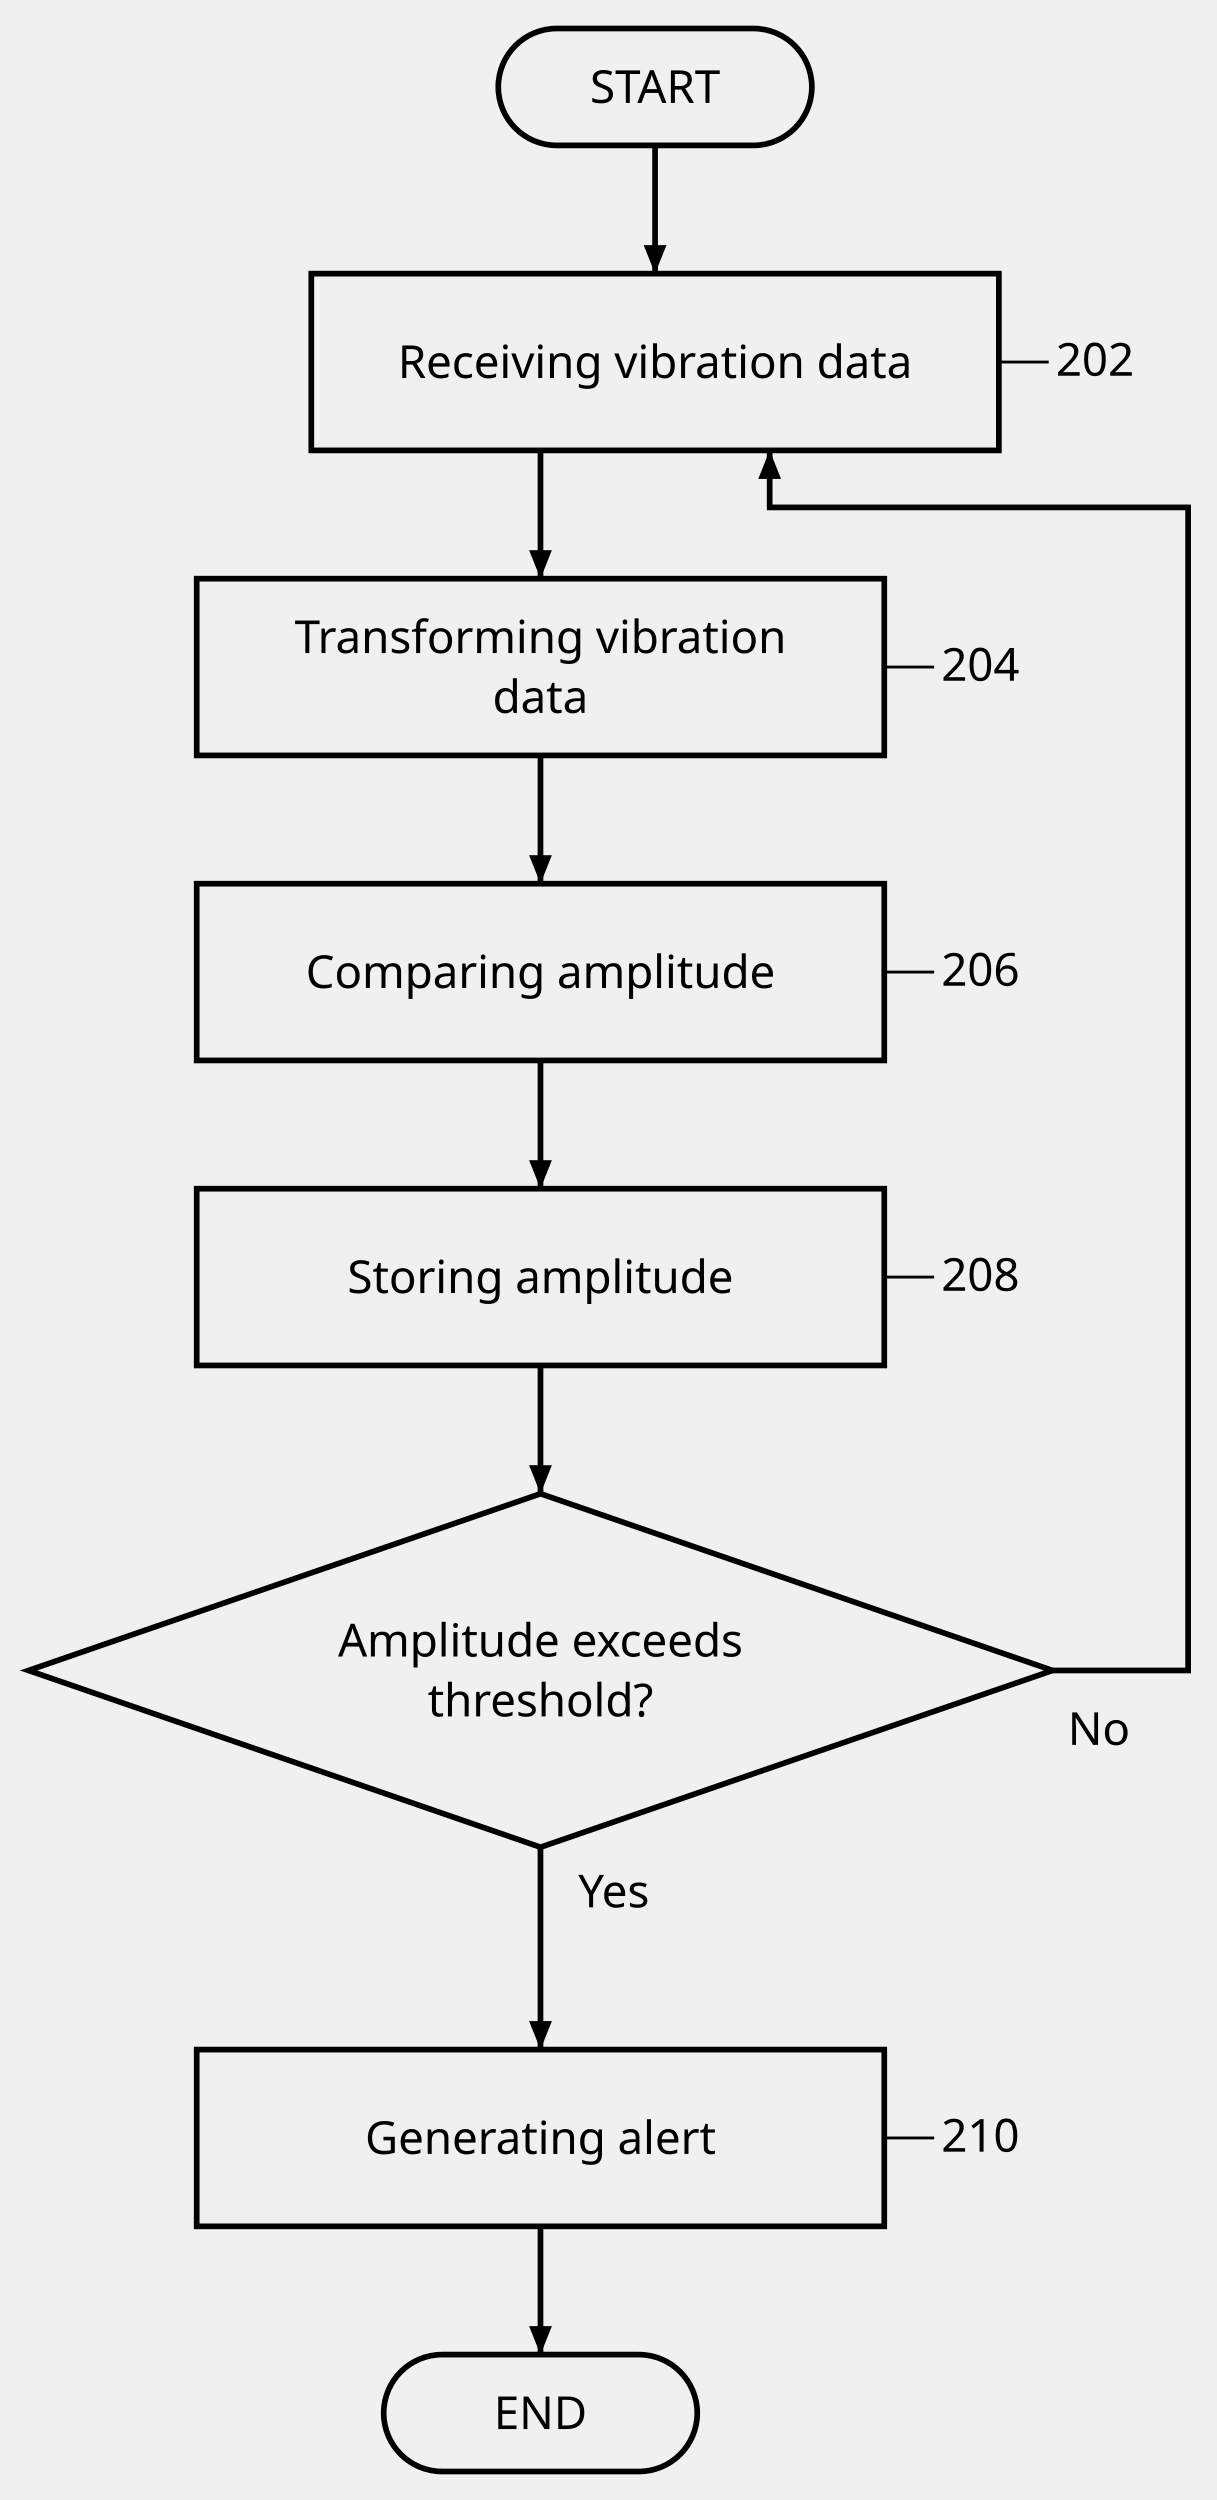
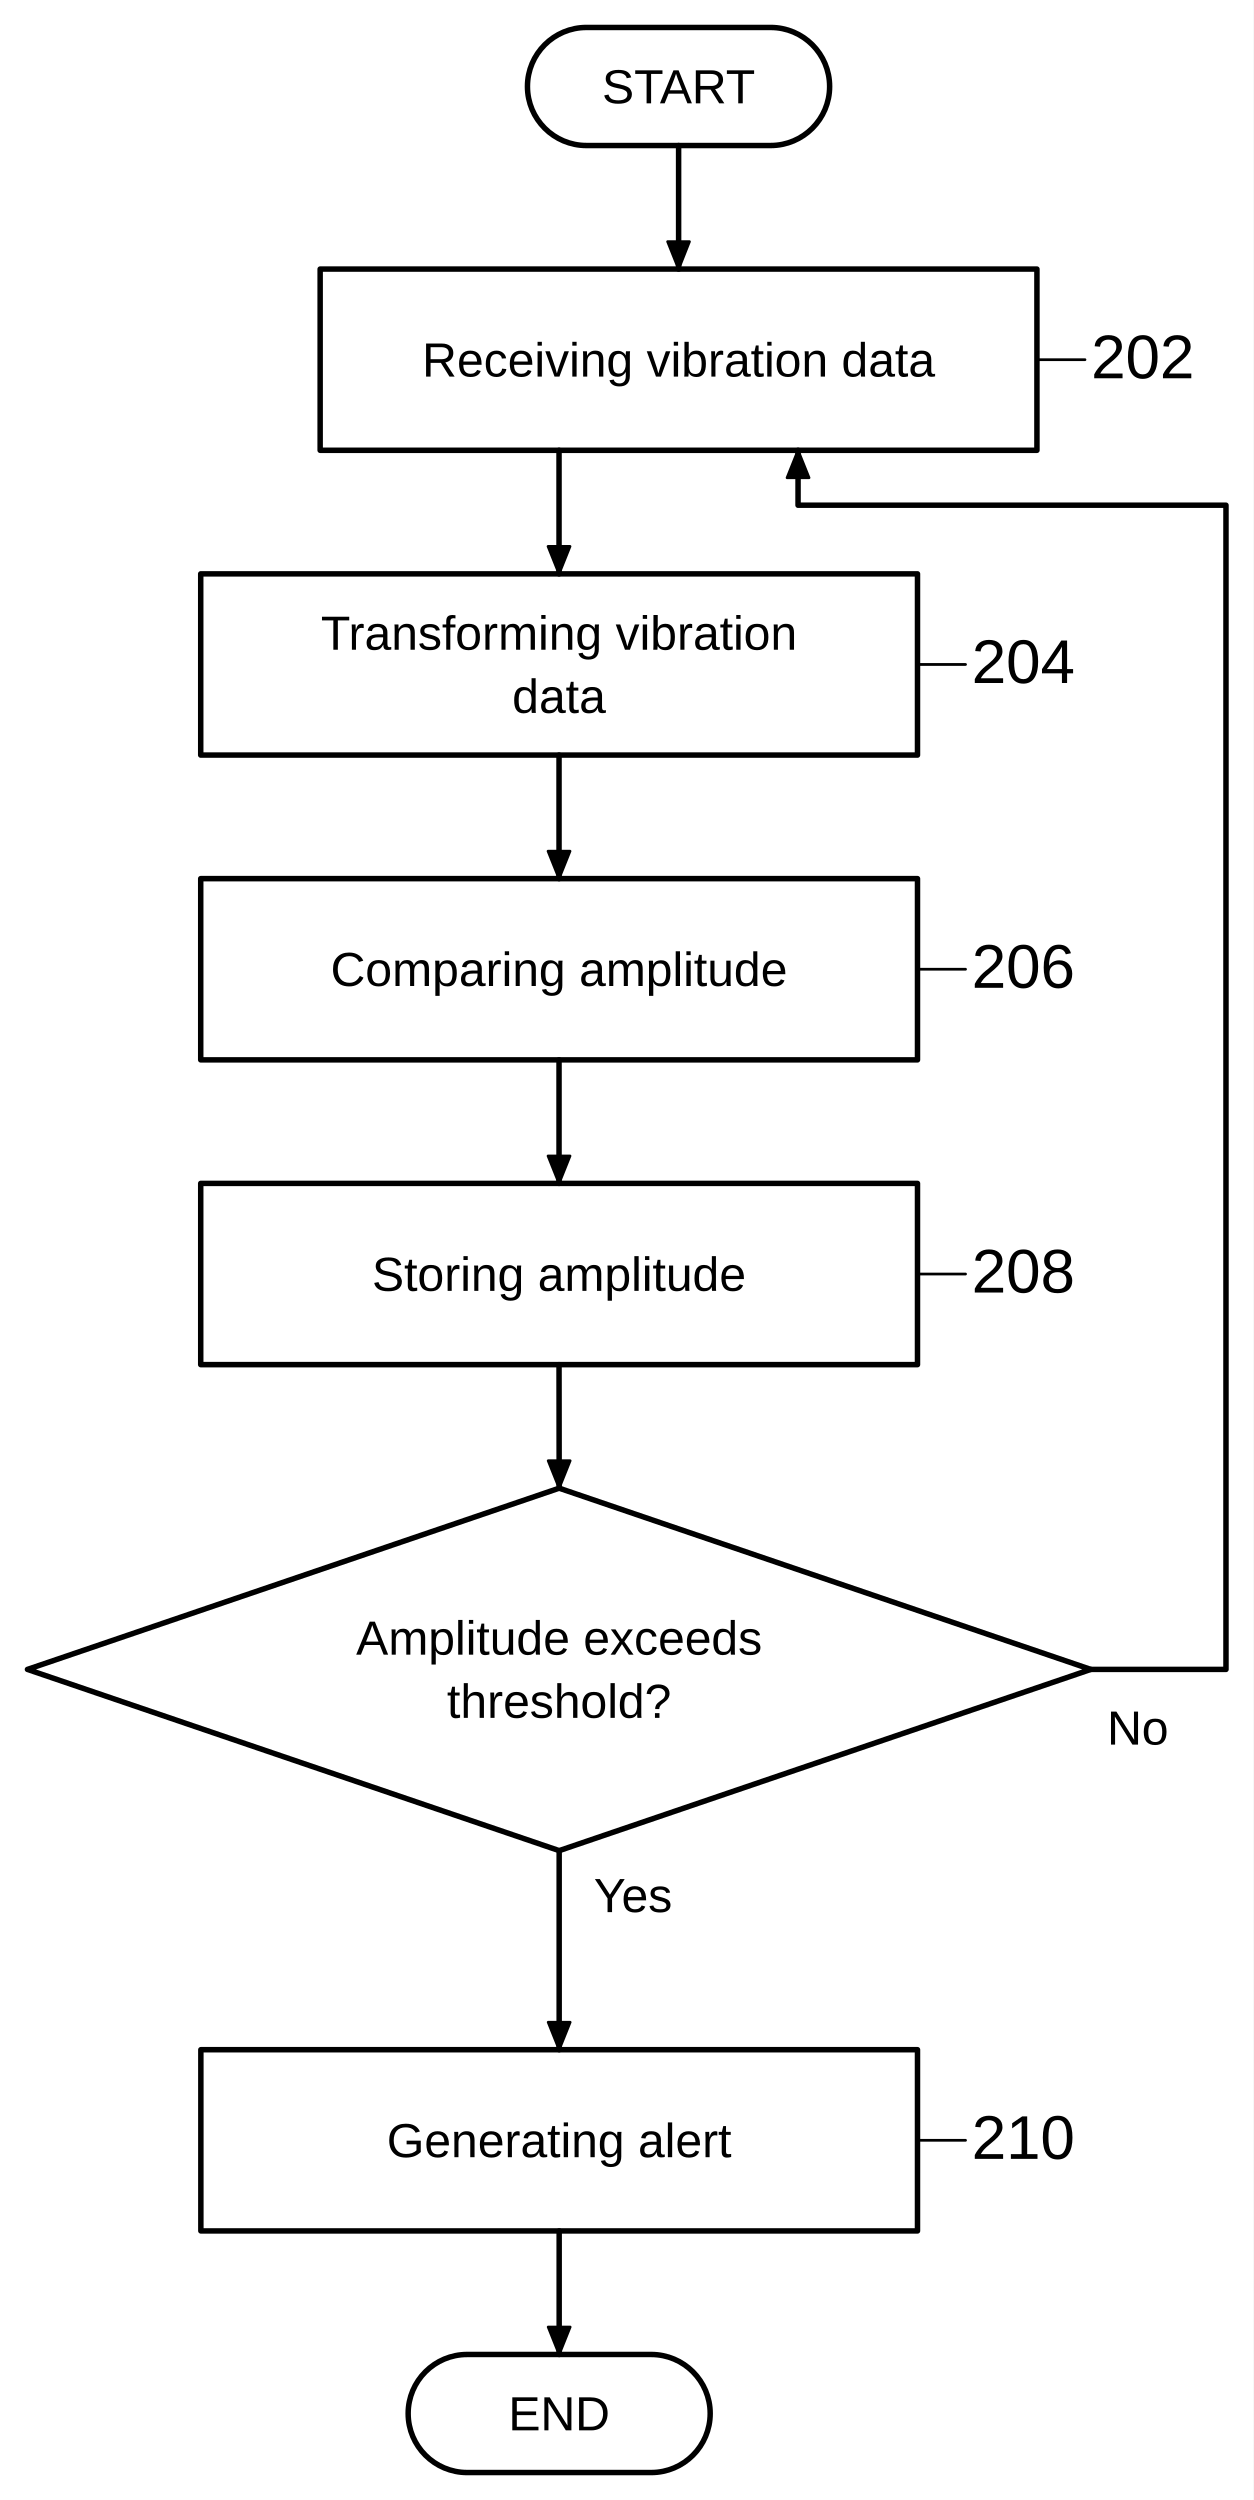
- <svg xmlns="http://www.w3.org/2000/svg" width="85.36mm" height="175.4mm" viewBox="0 0 85.36 175.4" data-figure="2" data-kind="flowchart">
-   <path class="edge" data-role="terminal" data-node="start" d="M 39.06 2 L 52.86 2 A 4.1 4.1 0 0 1 52.86 10.2 L 39.06 10.2 A 4.1 4.1 0 0 1 39.06 2 Z" stroke="#000" stroke-width="0.4" fill="none" />
-   <path class="edge" data-role="process" data-node="s1" d="M 21.84 19.2 L 70.08 19.2 L 70.08 31.6 L 21.84 31.6 Z" stroke="#000" stroke-width="0.4" fill="none" />
-   <path class="edge" data-role="process" data-node="s2" d="M 13.8 40.6 L 62.04 40.6 L 62.04 53 L 13.8 53 Z" stroke="#000" stroke-width="0.4" fill="none" />
-   <path class="edge" data-role="process" data-node="s3" d="M 13.8 62 L 62.04 62 L 62.04 74.4 L 13.8 74.4 Z" stroke="#000" stroke-width="0.4" fill="none" />
-   <path class="edge" data-role="process" data-node="s4" d="M 13.8 83.4 L 62.04 83.4 L 62.04 95.8 L 13.8 95.8 Z" stroke="#000" stroke-width="0.4" fill="none" />
-   <path class="edge" data-role="decision" data-node="d1" d="M 37.92 104.8 L 73.84 117.2 L 37.92 129.6 L 2 117.2 Z" stroke="#000" stroke-width="0.4" fill="none" />
-   <path class="edge" data-role="process" data-node="s5" d="M 13.8 143.8 L 62.04 143.8 L 62.04 156.2 L 13.8 156.2 Z" stroke="#000" stroke-width="0.4" fill="none" />
-   <path class="edge" data-role="terminal" data-node="end" d="M 31.02 165.2 L 44.82 165.2 A 4.1 4.1 0 0 1 44.82 173.4 L 31.02 173.4 A 4.1 4.1 0 0 1 31.02 165.2 Z" stroke="#000" stroke-width="0.4" fill="none" />
-   <path class="edge" data-role="connector" data-from="start" data-to="s1" d="M 45.96 10.2 L 45.96 19.2" stroke="#000" stroke-width="0.4" fill="none" />
-   <path class="arrow" d="M 45.96 19.2 L 45.16 17.2 L 46.76 17.2 Z" fill="#000" stroke="none" />
-   <path class="edge" data-role="connector" data-from="s1" data-to="s2" d="M 37.92 31.6 L 37.92 40.6" stroke="#000" stroke-width="0.4" fill="none" />
-   <path class="arrow" d="M 37.92 40.6 L 37.12 38.6 L 38.72 38.6 Z" fill="#000" stroke="none" />
-   <path class="edge" data-role="connector" data-from="s2" data-to="s3" d="M 37.92 53 L 37.92 62" stroke="#000" stroke-width="0.4" fill="none" />
-   <path class="arrow" d="M 37.92 62 L 37.12 60 L 38.72 60 Z" fill="#000" stroke="none" />
-   <path class="edge" data-role="connector" data-from="s3" data-to="s4" d="M 37.92 74.4 L 37.92 83.4" stroke="#000" stroke-width="0.4" fill="none" />
-   <path class="arrow" d="M 37.92 83.4 L 37.12 81.4 L 38.72 81.4 Z" fill="#000" stroke="none" />
-   <path class="edge" data-role="connector" data-from="s4" data-to="d1" d="M 37.92 95.8 L 37.92 104.8" stroke="#000" stroke-width="0.4" fill="none" />
-   <path class="arrow" d="M 37.92 104.8 L 37.12 102.8 L 38.72 102.8 Z" fill="#000" stroke="none" />
-   <path class="edge" data-role="connector" data-from="d1" data-to="s5" d="M 37.92 129.6 L 37.92 143.8" stroke="#000" stroke-width="0.4" fill="none" />
-   <path class="arrow" d="M 37.92 143.8 L 37.12 141.8 L 38.72 141.8 Z" fill="#000" stroke="none" />
-   <path class="edge" data-role="connector" data-from="s5" data-to="end" d="M 37.92 156.2 L 37.92 165.2" stroke="#000" stroke-width="0.4" fill="none" />
-   <path class="arrow" d="M 37.92 165.2 L 37.12 163.2 L 38.72 163.2 Z" fill="#000" stroke="none" />
-   <path class="edge" data-role="connector" data-from="d1" data-to="s1" d="M 73.84 117.2 L 83.36 117.2 L 83.36 35.6 L 54 35.6 L 54 31.6" stroke="#000" stroke-width="0.4" fill="none" />
-   <path class="arrow" d="M 54 31.6 L 54.8 33.6 L 53.2 33.6 Z" fill="#000" stroke="none" />
-   <text class="label" data-node="start" x="45.96" y="7.22" text-anchor="middle" font-family="sans-serif" font-size="3.2" fill="#000">START</text>
-   <text class="label" data-node="s1" x="45.96" y="26.52" text-anchor="middle" font-family="sans-serif" font-size="3.2" fill="#000">Receiving vibration data</text>
-   <text class="label" data-node="s2" x="37.92" y="45.82" text-anchor="middle" font-family="sans-serif" font-size="3.2" fill="#000">Transforming vibration</text>
-   <text class="label" data-node="s2" x="37.92" y="50.02" text-anchor="middle" font-family="sans-serif" font-size="3.2" fill="#000">data</text>
-   <text class="label" data-node="s3" x="37.92" y="69.32" text-anchor="middle" font-family="sans-serif" font-size="3.2" fill="#000">Comparing amplitude</text>
-   <text class="label" data-node="s4" x="37.92" y="90.72" text-anchor="middle" font-family="sans-serif" font-size="3.2" fill="#000">Storing amplitude</text>
-   <text class="label" data-node="d1" x="37.92" y="116.22" text-anchor="middle" font-family="sans-serif" font-size="3.2" fill="#000">Amplitude exceeds</text>
-   <text class="label" data-node="d1" x="37.92" y="120.42" text-anchor="middle" font-family="sans-serif" font-size="3.2" fill="#000">threshold?</text>
-   <text class="label" data-node="s5" x="37.92" y="151.12" text-anchor="middle" font-family="sans-serif" font-size="3.2" fill="#000">Generating alert</text>
-   <text class="label" data-node="end" x="37.92" y="170.42" text-anchor="middle" font-family="sans-serif" font-size="3.2" fill="#000">END</text>
-   <text class="label" data-edge="e6" x="43.06" y="133.82" text-anchor="middle" font-family="sans-serif" font-size="3.2" fill="#000">Yes</text>
-   <text class="label" data-edge="e8" x="77.1" y="122.42" text-anchor="middle" font-family="sans-serif" font-size="3.2" fill="#000">No</text>
-   <text class="numeral" data-numeral="202" x="74.08" y="26.36" font-family="sans-serif" font-size="3.2" fill="#000">202</text>
-   <line class="lead" data-numeral="202" x1="73.58" y1="25.4" x2="70.08" y2="25.4" stroke="#000" stroke-width="0.2" />
-   <text class="numeral" data-numeral="204" x="66.04" y="47.76" font-family="sans-serif" font-size="3.2" fill="#000">204</text>
-   <line class="lead" data-numeral="204" x1="65.54" y1="46.8" x2="62.04" y2="46.8" stroke="#000" stroke-width="0.2" />
-   <text class="numeral" data-numeral="206" x="66.04" y="69.16" font-family="sans-serif" font-size="3.2" fill="#000">206</text>
-   <line class="lead" data-numeral="206" x1="65.54" y1="68.2" x2="62.04" y2="68.2" stroke="#000" stroke-width="0.2" />
-   <text class="numeral" data-numeral="208" x="66.04" y="90.56" font-family="sans-serif" font-size="3.2" fill="#000">208</text>
-   <line class="lead" data-numeral="208" x1="65.54" y1="89.6" x2="62.04" y2="89.6" stroke="#000" stroke-width="0.2" />
-   <text class="numeral" data-numeral="210" x="66.04" y="150.96" font-family="sans-serif" font-size="3.2" fill="#000">210</text>
-   <line class="lead" data-numeral="210" x1="65.54" y1="150" x2="62.04" y2="150" stroke="#000" stroke-width="0.2" />
+ <svg xmlns="http://www.w3.org/2000/svg" width="91.3mm" height="182.1mm" viewBox="0 0 91.3 182.1" data-figure="FIG-2" data-kind="flowchart">
+   <rect width="91.3" height="182.1" fill="#fff" />
+   <g fill="none" stroke="#000" stroke-linecap="round" stroke-linejoin="round">
+     <path class="edge" data-node="start" data-role="terminal" stroke-width="0.4" d="M42.72 2 L56.13 2 A4.3 4.3 0 0 1 56.13 10.6 L42.72 10.6 A4.3 4.3 0 0 1 42.72 2 Z" />
+     <path class="edge" data-node="s1" data-role="process" stroke-width="0.4" d="M23.32 19.6 L75.53 19.6 L75.53 32.8 L23.32 32.8 Z" />
+     <path class="edge" data-node="s2" data-role="process" stroke-width="0.4" d="M14.62 41.8 L66.83 41.8 L66.83 55 L14.62 55 Z" />
+     <path class="edge" data-node="s3" data-role="process" stroke-width="0.4" d="M14.62 64 L66.83 64 L66.83 77.2 L14.62 77.2 Z" />
+     <path class="edge" data-node="s4" data-role="process" stroke-width="0.4" d="M14.62 86.2 L66.83 86.2 L66.83 99.4 L14.62 99.4 Z" />
+     <path class="edge" data-node="d1" data-role="decision" stroke-width="0.4" d="M40.73 108.4 L79.45 121.6 L40.73 134.8 L2 121.6 Z" />
+     <path class="edge" data-node="s5" data-role="process" stroke-width="0.4" d="M14.63 149.3 L66.83 149.3 L66.83 162.5 L14.63 162.5 Z" />
+     <path class="edge" data-node="end" data-role="terminal" stroke-width="0.4" d="M34.03 171.5 L47.43 171.5 A4.3 4.3 0 0 1 47.43 180.1 L34.03 180.1 A4.3 4.3 0 0 1 34.03 171.5 Z" />
+     <path class="edge" data-role="connector" data-from="start" data-to="s1" stroke-width="0.4" d="M49.43 10.6 L49.43 19.6" />
+     <path class="arrow" fill="#000" stroke-width="0.2" d="M49.43 19.6 L48.63 17.6 L50.22 17.6 Z" />
+     <path class="edge" data-role="connector" data-from="s1" data-to="s2" stroke-width="0.4" d="M40.72 32.8 L40.72 41.8" />
+     <path class="arrow" fill="#000" stroke-width="0.2" d="M40.72 41.8 L39.92 39.8 L41.52 39.8 Z" />
+     <path class="edge" data-role="connector" data-from="s2" data-to="s3" stroke-width="0.4" d="M40.72 55 L40.72 64" />
+     <path class="arrow" fill="#000" stroke-width="0.2" d="M40.72 64 L39.92 62 L41.52 62 Z" />
+     <path class="edge" data-role="connector" data-from="s3" data-to="s4" stroke-width="0.4" d="M40.72 77.2 L40.72 86.2" />
+     <path class="arrow" fill="#000" stroke-width="0.2" d="M40.72 86.2 L39.92 84.2 L41.52 84.2 Z" />
+     <path class="edge" data-role="connector" data-from="s4" data-to="d1" stroke-width="0.4" d="M40.72 99.4 L40.73 108.4" />
+     <path class="arrow" fill="#000" stroke-width="0.2" d="M40.73 108.4 L39.93 106.4 L41.53 106.4 Z" />
+     <path class="edge" data-role="connector" data-from="d1" data-to="s5" stroke-width="0.4" d="M40.73 134.8 L40.73 149.3" />
+     <path class="arrow" fill="#000" stroke-width="0.2" d="M40.73 149.3 L39.93 147.3 L41.53 147.3 Z" />
+     <path class="edge" data-role="connector" data-from="s5" data-to="end" stroke-width="0.4" d="M40.73 162.5 L40.73 171.5" />
+     <path class="arrow" fill="#000" stroke-width="0.2" d="M40.73 171.5 L39.93 169.5 L41.53 169.5 Z" />
+     <path class="edge" data-role="connector" data-from="d1" data-to="s1" stroke-width="0.4" d="M79.45 121.6 L89.3 121.6 L89.3 36.8 L58.13 36.8 L58.13 32.8" />
+     <path class="arrow" fill="#000" stroke-width="0.2" d="M58.13 32.8 L58.93 34.8 L57.33 34.8 Z" />
+     <path class="lead" data-numeral="202" data-node="s1" stroke-width="0.2" d="M79.03 26.2 L75.53 26.2" />
+     <path class="lead" data-numeral="204" data-node="s2" stroke-width="0.2" d="M70.33 48.4 L66.83 48.4" />
+     <path class="lead" data-numeral="206" data-node="s3" stroke-width="0.2" d="M70.33 70.6 L66.83 70.6" />
+     <path class="lead" data-numeral="208" data-node="s4" stroke-width="0.2" d="M70.33 92.8 L66.83 92.8" />
+     <path class="lead" data-numeral="210" data-node="s5" stroke-width="0.2" d="M70.33 155.9 L66.83 155.9" />
+   </g>
+   <text class="label" data-node="start" x="49.43" y="7.53" font-size="3.5" font-family="Liberation Sans, Arial, Helvetica, sans-serif" text-anchor="middle" fill="#000">START</text>
+   <text class="label" data-node="s1" x="49.43" y="27.43" font-size="3.5" font-family="Liberation Sans, Arial, Helvetica, sans-serif" text-anchor="middle" fill="#000">Receiving vibration data</text>
+   <text class="label" data-node="s2" x="40.72" y="47.33" font-size="3.5" font-family="Liberation Sans, Arial, Helvetica, sans-serif" text-anchor="middle" fill="#000">Transforming vibration</text>
+   <text class="label" data-node="s2" x="40.72" y="51.93" font-size="3.5" font-family="Liberation Sans, Arial, Helvetica, sans-serif" text-anchor="middle" fill="#000">data</text>
+   <text class="label" data-node="s3" x="40.72" y="71.82" font-size="3.5" font-family="Liberation Sans, Arial, Helvetica, sans-serif" text-anchor="middle" fill="#000">Comparing amplitude</text>
+   <text class="label" data-node="s4" x="40.72" y="94.03" font-size="3.5" font-family="Liberation Sans, Arial, Helvetica, sans-serif" text-anchor="middle" fill="#000">Storing amplitude</text>
+   <text class="label" data-node="d1" x="40.73" y="120.53" font-size="3.5" font-family="Liberation Sans, Arial, Helvetica, sans-serif" text-anchor="middle" fill="#000">Amplitude exceeds</text>
+   <text class="label" data-node="d1" x="40.73" y="125.13" font-size="3.5" font-family="Liberation Sans, Arial, Helvetica, sans-serif" text-anchor="middle" fill="#000">threshold?</text>
+   <text class="label" data-node="s5" x="40.73" y="157.13" font-size="3.5" font-family="Liberation Sans, Arial, Helvetica, sans-serif" text-anchor="middle" fill="#000">Generating alert</text>
+   <text class="label" data-node="end" x="40.73" y="177.03" font-size="3.5" font-family="Liberation Sans, Arial, Helvetica, sans-serif" text-anchor="middle" fill="#000">END</text>
+   <text class="label" data-edge="e6" x="46.11" y="139.28" font-size="3.5" font-family="Liberation Sans, Arial, Helvetica, sans-serif" text-anchor="middle" fill="#000">Yes</text>
+   <text class="label" data-edge="e8" x="82.88" y="127.08" font-size="3.5" font-family="Liberation Sans, Arial, Helvetica, sans-serif" text-anchor="middle" fill="#000">No</text>
+   <text class="numeral" data-numeral="202" data-node="s1" x="83.24" y="27.55" font-size="4.5" font-family="Liberation Sans, Arial, Helvetica, sans-serif" text-anchor="middle" fill="#000">202</text>
+   <text class="numeral" data-numeral="204" data-node="s2" x="74.54" y="49.75" font-size="4.5" font-family="Liberation Sans, Arial, Helvetica, sans-serif" text-anchor="middle" fill="#000">204</text>
+   <text class="numeral" data-numeral="206" data-node="s3" x="74.54" y="71.95" font-size="4.5" font-family="Liberation Sans, Arial, Helvetica, sans-serif" text-anchor="middle" fill="#000">206</text>
+   <text class="numeral" data-numeral="208" data-node="s4" x="74.54" y="94.15" font-size="4.5" font-family="Liberation Sans, Arial, Helvetica, sans-serif" text-anchor="middle" fill="#000">208</text>
+   <text class="numeral" data-numeral="210" data-node="s5" x="74.54" y="157.25" font-size="4.5" font-family="Liberation Sans, Arial, Helvetica, sans-serif" text-anchor="middle" fill="#000">210</text>
</svg>
